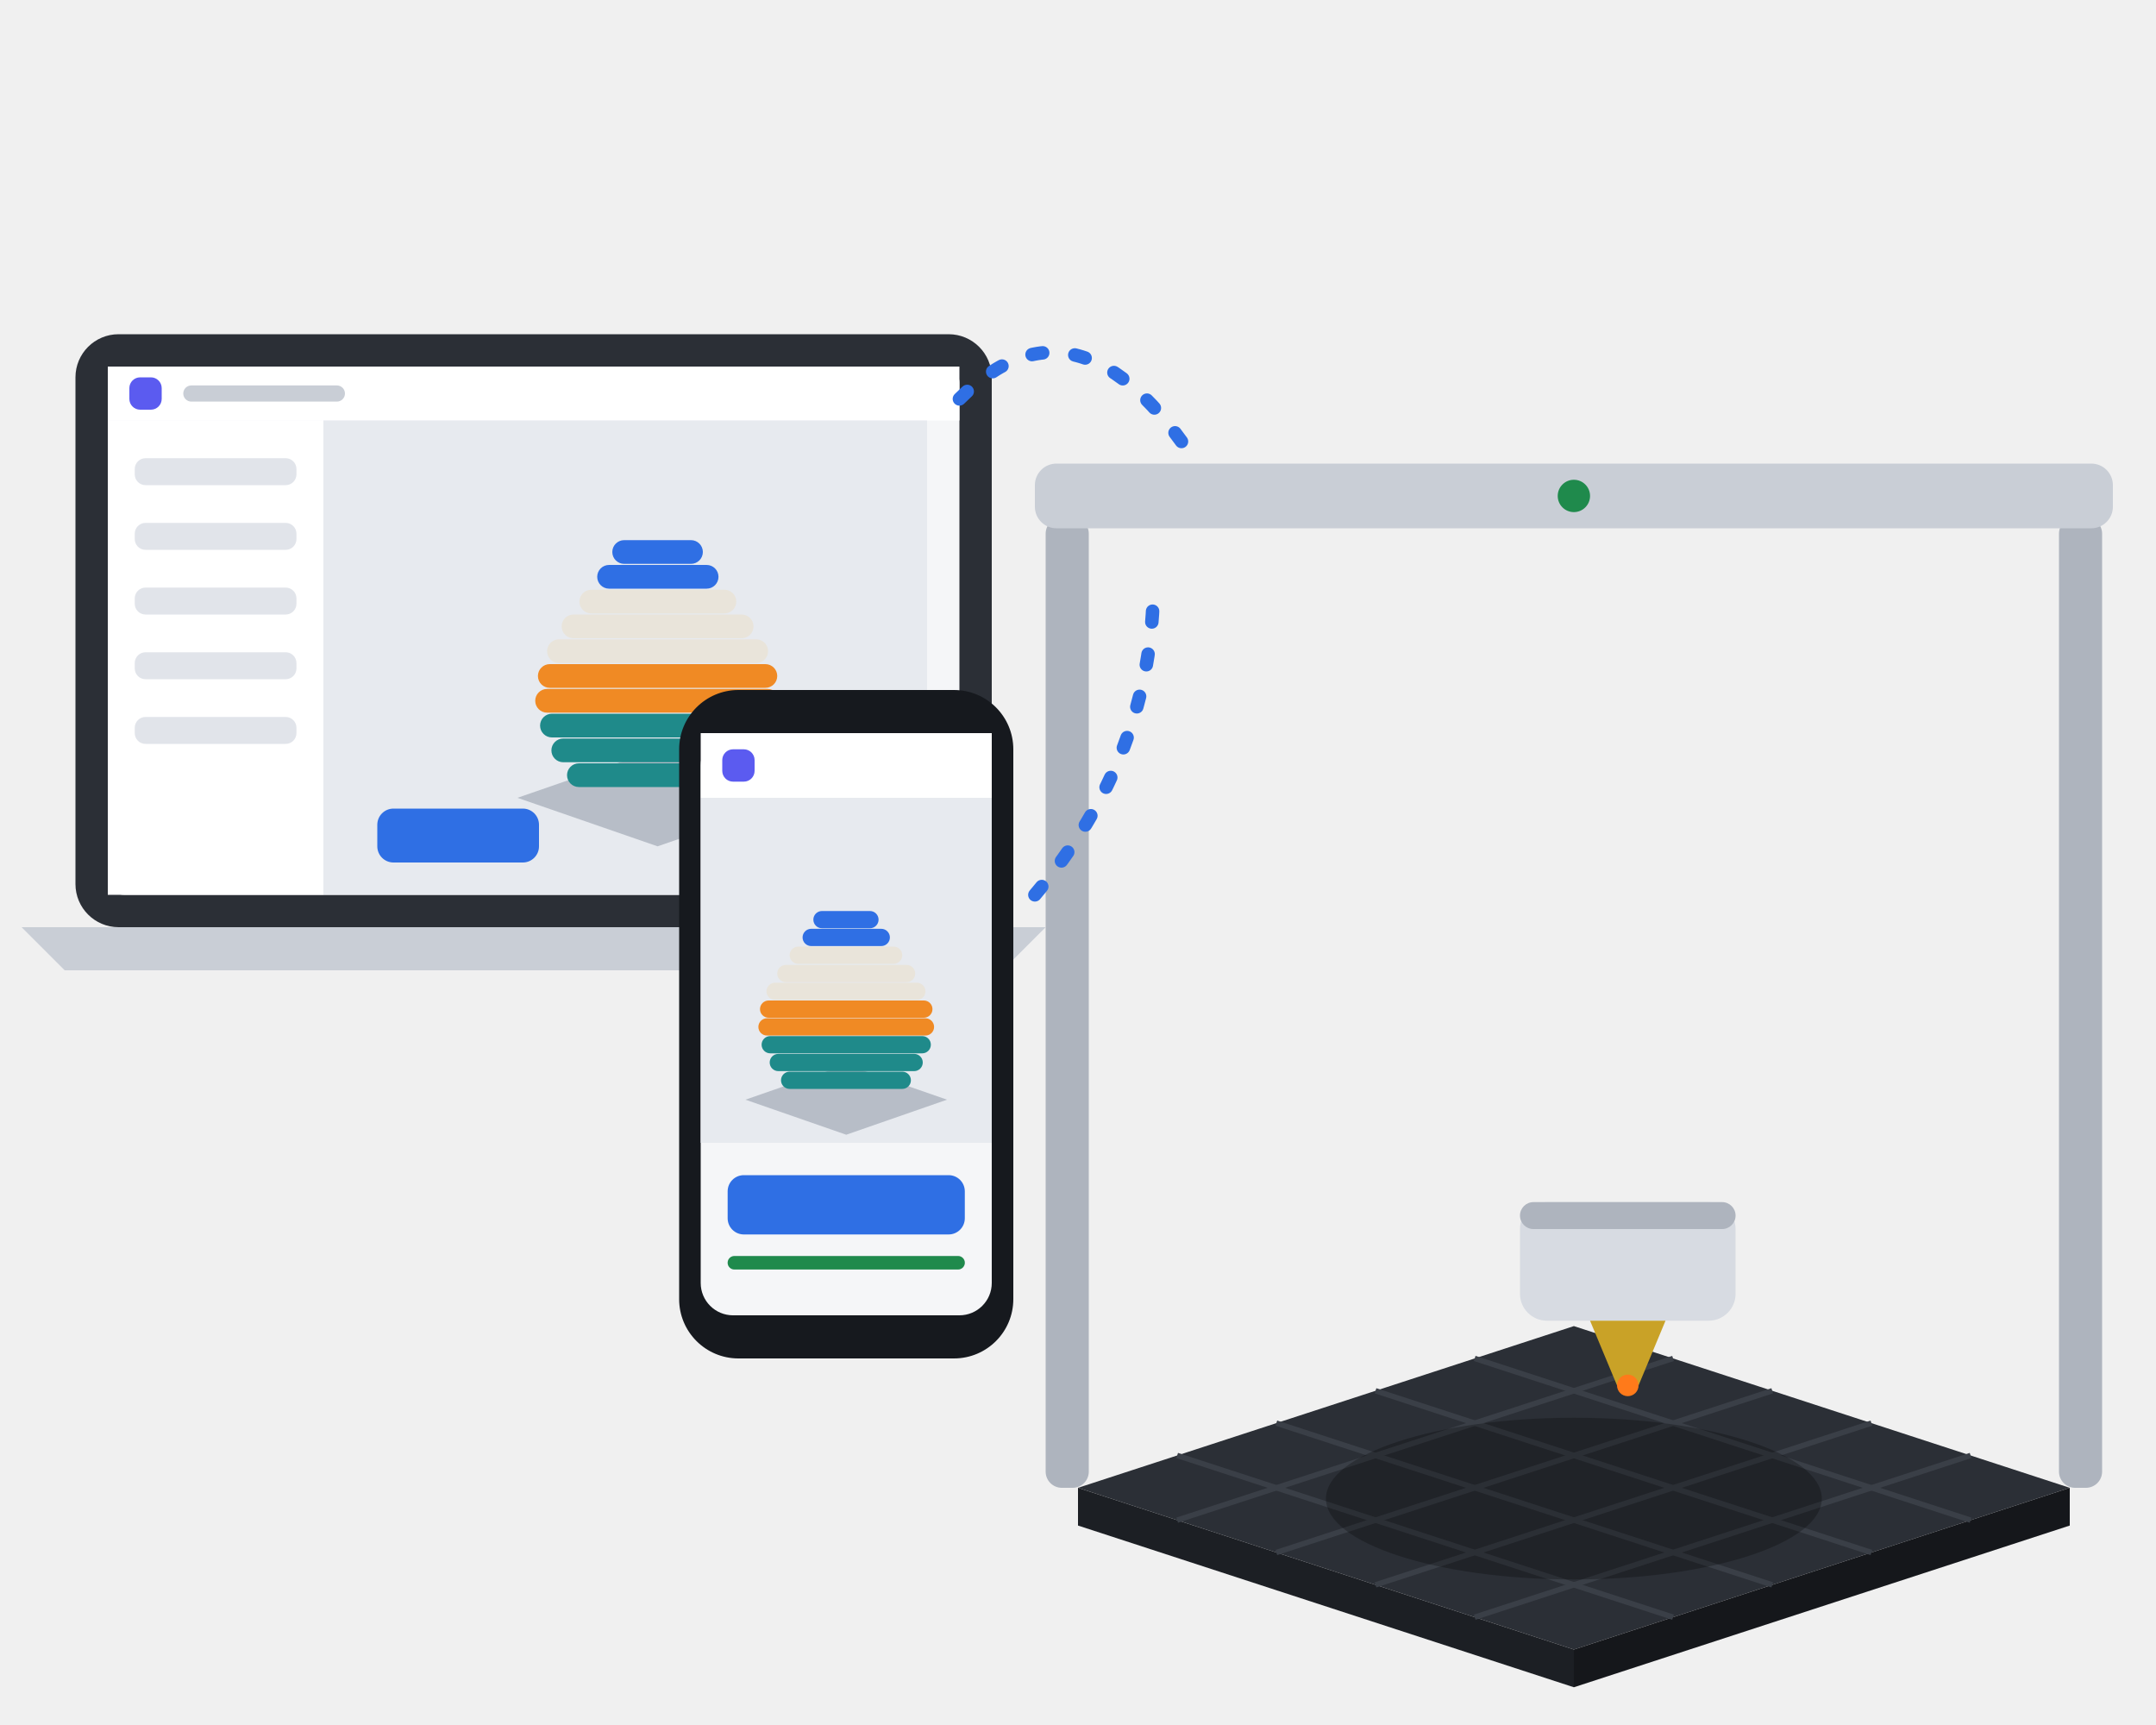
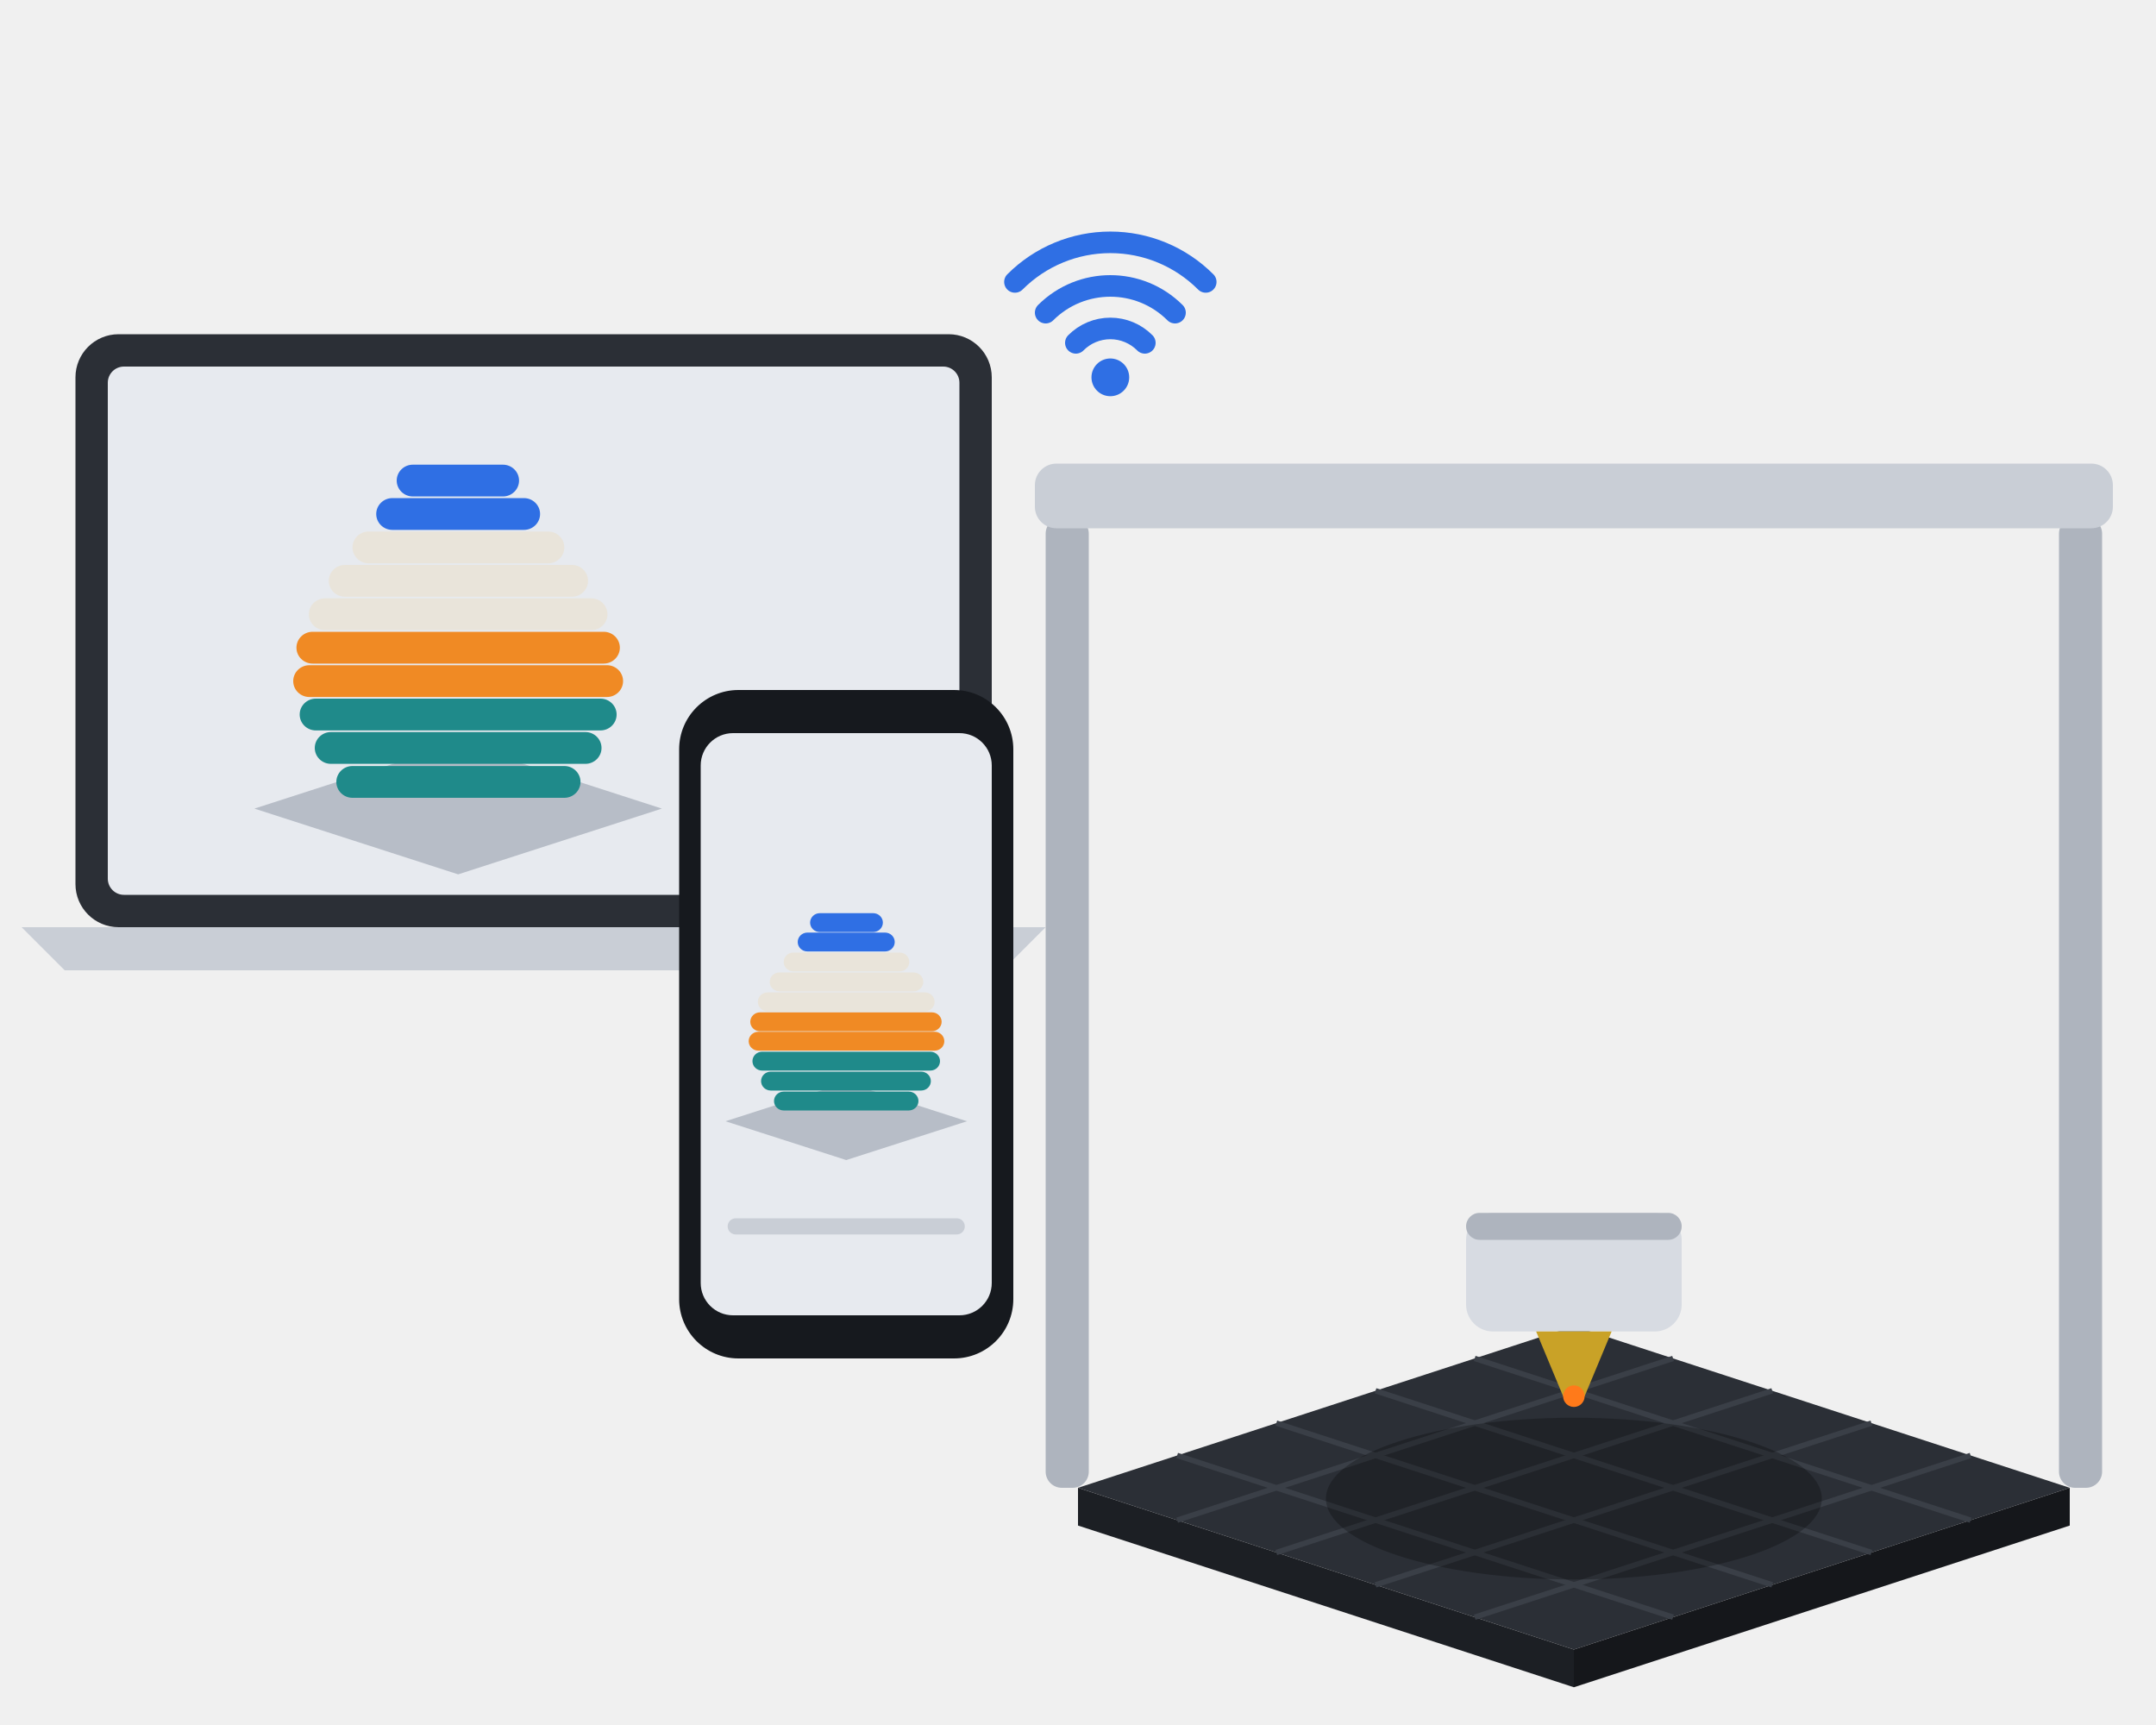
<svg xmlns="http://www.w3.org/2000/svg" viewBox="0 0 400 320">
  <defs>
    <linearGradient id="shade" x1="0" x2="1">
      <stop offset="0" stop-color="#000" stop-opacity=".22" />
      <stop offset=".45" stop-color="#fff" stop-opacity=".18" />
      <stop offset="1" stop-color="#000" stop-opacity=".28" />
    </linearGradient>
  </defs>
-   <style>
- .l{opacity:0;animation:up 6.0s infinite}
- @keyframes up{0%{opacity:0}3%{opacity:1}88%{opacity:1}96%{opacity:0}100%{opacity:0}}
- .bar{transform-box:fill-box;transform-origin:left;animation:bar 6.0s linear infinite}
- @keyframes bar{0%{transform:scaleX(0)}80%{transform:scaleX(1)}100%{transform:scaleX(1)}}
- .wave{animation:wave 1s linear infinite}
- @keyframes wave{to{stroke-dashoffset:-16}}
- .nz{animation:nz 6.0s infinite}
- @keyframes nz{0%{transform:translateY(0)}80%{transform:translateY(-105.0px)}100%{transform:translateY(-105.0px)}}
- @media (prefers-reduced-motion: reduce){.l{animation:none;opacity:1}.bar,.wave{animation:none}.nz{animation:none;transform:translateY(-105.0px)}}
- </style>
  <rect x="194" y="96" width="8" height="180" rx="3" fill="#aeb4be" />
  <rect x="382" y="96" width="8" height="180" rx="3" fill="#aeb4be" />
  <rect x="192" y="86" width="200" height="12" rx="4" fill="#c9ced6" />
-   <circle cx="292" cy="92" r="3" fill="#1f8a4c" />
  <path d="M200 276 L292 246 L384 276 L292 306 Z" fill="#2b2f36" />
  <path d="M200 276 L292 306 L292 313 L200 283 Z" fill="#1c1f24" />
  <path d="M384 276 L292 306 L292 313 L384 283 Z" fill="#15171b" />
  <line x1="218.4" y1="270.0" x2="310.4" y2="300.0" stroke="#3a3f47" />
  <line x1="365.6" y1="270.0" x2="273.6" y2="300.0" stroke="#3a3f47" />
  <line x1="236.8" y1="264.0" x2="328.8" y2="294.0" stroke="#3a3f47" />
  <line x1="347.2" y1="264.0" x2="255.2" y2="294.0" stroke="#3a3f47" />
  <line x1="255.2" y1="258.0" x2="347.2" y2="288.0" stroke="#3a3f47" />
  <line x1="328.8" y1="258.0" x2="236.8" y2="288.0" stroke="#3a3f47" />
  <line x1="273.6" y1="252.0" x2="365.6" y2="282.0" stroke="#3a3f47" />
  <line x1="310.4" y1="252.0" x2="218.4" y2="282.0" stroke="#3a3f47" />
  <ellipse cx="292" cy="278" rx="46" ry="15" fill="#000" opacity=".25" />
-   <g class="l" style="animation-delay:0.00s">
-     <path d="M252.1 262.0 a39.9 12.8 0 0 0 79.8 0 v5.0 a39.9 12.8 0 0 1 -79.8 0 Z" fill="#1f8a8a" />
-     <path d="M252.1 262.0 a39.9 12.8 0 0 0 79.8 0 v5.0 a39.9 12.8 0 0 1 -79.8 0 Z" fill="url(#shade)" />
-     <ellipse cx="292" cy="262.0" rx="39.9" ry="12.8" fill="#176a6a" />
+   <g>
+     <animate attributeName="opacity" values="1;1;0;0" keyTimes="0;0.92;0.97;1" dur="7.0s" repeatCount="indefinite" />
+     <g opacity="0">
+       <set attributeName="opacity" to="1" begin="0s" dur="0s" />
+       <animate attributeName="opacity" values="0;1;1" keyTimes="0;0.037;1" calcMode="discrete" dur="7.0s" repeatCount="indefinite" />
+       <path d="M252.1 262.0 a39.9 12.8 0 0 0 79.8 0 v5.0 a39.9 12.8 0 0 1 -79.8 0 Z" fill="#1f8a8a" />
+       <path d="M252.1 262.0 a39.9 12.8 0 0 0 79.8 0 v5.0 a39.9 12.8 0 0 1 -79.8 0 Z" fill="url(#shade)" />
+       <ellipse cx="292" cy="262.0" rx="39.9" ry="12.8" fill="#176a6a" />
+     </g>
+     <g opacity="0">
+       <set attributeName="opacity" to="1" begin="0s" dur="0s" />
+       <animate attributeName="opacity" values="0;1;1" keyTimes="0;0.074;1" calcMode="discrete" dur="7.0s" repeatCount="indefinite" />
+       <path d="M248.9 257.0 a43.1 13.8 0 0 0 86.2 0 v5.0 a43.1 13.8 0 0 1 -86.2 0 Z" fill="#1f8a8a" />
+       <path d="M248.9 257.0 a43.1 13.8 0 0 0 86.2 0 v5.0 a43.1 13.8 0 0 1 -86.2 0 Z" fill="url(#shade)" />
+       <ellipse cx="292" cy="257.0" rx="43.1" ry="13.8" fill="#176a6a" />
+     </g>
+     <g opacity="0">
+       <set attributeName="opacity" to="1" begin="0s" dur="0s" />
+       <animate attributeName="opacity" values="0;1;1" keyTimes="0;0.112;1" calcMode="discrete" dur="7.0s" repeatCount="indefinite" />
+       <path d="M246.0 252.0 a46.0 14.7 0 0 0 92.0 0 v5.0 a46.0 14.7 0 0 1 -92.0 0 Z" fill="#1f8a8a" />
+       <path d="M246.0 252.0 a46.0 14.7 0 0 0 92.0 0 v5.0 a46.0 14.7 0 0 1 -92.0 0 Z" fill="url(#shade)" />
+       <ellipse cx="292" cy="252.0" rx="46.0" ry="14.7" fill="#176a6a" />
+     </g>
+     <g opacity="0">
+       <set attributeName="opacity" to="1" begin="0s" dur="0s" />
+       <animate attributeName="opacity" values="0;1;1" keyTimes="0;0.149;1" calcMode="discrete" dur="7.0s" repeatCount="indefinite" />
+       <path d="M243.4 247.0 a48.6 15.5 0 0 0 97.1 0 v5.0 a48.6 15.5 0 0 1 -97.1 0 Z" fill="#1f8a8a" />
+       <path d="M243.4 247.0 a48.6 15.5 0 0 0 97.1 0 v5.0 a48.6 15.5 0 0 1 -97.1 0 Z" fill="url(#shade)" />
+       <ellipse cx="292" cy="247.0" rx="48.6" ry="15.5" fill="#176a6a" />
+     </g>
+     <g opacity="0">
+       <set attributeName="opacity" to="1" begin="0s" dur="0s" />
+       <animate attributeName="opacity" values="0;1;1" keyTimes="0;0.186;1" calcMode="discrete" dur="7.0s" repeatCount="indefinite" />
+       <path d="M241.3 242.0 a50.7 16.2 0 0 0 101.4 0 v5.0 a50.7 16.2 0 0 1 -101.4 0 Z" fill="#1f8a8a" />
+       <path d="M241.3 242.0 a50.7 16.2 0 0 0 101.4 0 v5.0 a50.7 16.2 0 0 1 -101.4 0 Z" fill="url(#shade)" />
+       <ellipse cx="292" cy="242.0" rx="50.7" ry="16.2" fill="#176a6a" />
+     </g>
+     <g opacity="0">
+       <set attributeName="opacity" to="1" begin="0s" dur="0s" />
+       <animate attributeName="opacity" values="0;1;1" keyTimes="0;0.224;1" calcMode="discrete" dur="7.0s" repeatCount="indefinite" />
+       <path d="M239.7 237.0 a52.3 16.7 0 0 0 104.7 0 v5.0 a52.3 16.7 0 0 1 -104.7 0 Z" fill="#1f8a8a" />
+       <path d="M239.7 237.0 a52.3 16.7 0 0 0 104.7 0 v5.0 a52.3 16.7 0 0 1 -104.7 0 Z" fill="url(#shade)" />
+       <ellipse cx="292" cy="237.0" rx="52.3" ry="16.7" fill="#176a6a" />
+     </g>
+     <g opacity="0">
+       <set attributeName="opacity" to="1" begin="0s" dur="0s" />
+       <animate attributeName="opacity" values="0;1;1" keyTimes="0;0.261;1" calcMode="discrete" dur="7.0s" repeatCount="indefinite" />
+       <path d="M238.6 232.0 a53.4 17.1 0 0 0 106.9 0 v5.0 a53.4 17.1 0 0 1 -106.9 0 Z" fill="#f08a24" />
+       <path d="M238.6 232.0 a53.4 17.1 0 0 0 106.9 0 v5.0 a53.4 17.1 0 0 1 -106.9 0 Z" fill="url(#shade)" />
+       <ellipse cx="292" cy="232.0" rx="53.4" ry="17.1" fill="#c76f18" />
+     </g>
+     <g opacity="0">
+       <set attributeName="opacity" to="1" begin="0s" dur="0s" />
+       <animate attributeName="opacity" values="0;1;1" keyTimes="0;0.298;1" calcMode="discrete" dur="7.0s" repeatCount="indefinite" />
+       <path d="M238.0 227.0 a54.0 17.3 0 0 0 107.9 0 v5.0 a54.0 17.3 0 0 1 -107.9 0 Z" fill="#f08a24" />
+       <path d="M238.0 227.0 a54.0 17.3 0 0 0 107.9 0 v5.0 a54.0 17.3 0 0 1 -107.9 0 Z" fill="url(#shade)" />
+       <ellipse cx="292" cy="227.0" rx="54.0" ry="17.3" fill="#c76f18" />
+     </g>
+     <g opacity="0">
+       <set attributeName="opacity" to="1" begin="0s" dur="0s" />
+       <animate attributeName="opacity" values="0;1;1" keyTimes="0;0.336;1" calcMode="discrete" dur="7.0s" repeatCount="indefinite" />
+       <path d="M238.1 222.0 a53.9 17.2 0 0 0 107.8 0 v5.0 a53.9 17.2 0 0 1 -107.8 0 Z" fill="#f08a24" />
+       <path d="M238.1 222.0 a53.9 17.2 0 0 0 107.8 0 v5.0 a53.9 17.2 0 0 1 -107.8 0 Z" fill="url(#shade)" />
+       <ellipse cx="292" cy="222.0" rx="53.9" ry="17.2" fill="#c76f18" />
+     </g>
+     <g opacity="0">
+       <set attributeName="opacity" to="1" begin="0s" dur="0s" />
+       <animate attributeName="opacity" values="0;1;1" keyTimes="0;0.373;1" calcMode="discrete" dur="7.0s" repeatCount="indefinite" />
+       <path d="M238.8 217.0 a53.2 17.0 0 0 0 106.5 0 v5.0 a53.2 17.0 0 0 1 -106.5 0 Z" fill="#f08a24" />
+       <path d="M238.8 217.0 a53.2 17.0 0 0 0 106.5 0 v5.0 a53.2 17.0 0 0 1 -106.5 0 Z" fill="url(#shade)" />
+       <ellipse cx="292" cy="217.0" rx="53.2" ry="17.0" fill="#c76f18" />
+     </g>
+     <g opacity="0">
+       <set attributeName="opacity" to="1" begin="0s" dur="0s" />
+       <animate attributeName="opacity" values="0;1;1" keyTimes="0;0.41;1" calcMode="discrete" dur="7.0s" repeatCount="indefinite" />
+       <path d="M240.0 212.0 a52.0 16.6 0 0 0 104.0 0 v5.0 a52.0 16.6 0 0 1 -104.0 0 Z" fill="#f08a24" />
+       <path d="M240.0 212.0 a52.0 16.6 0 0 0 104.0 0 v5.0 a52.0 16.6 0 0 1 -104.0 0 Z" fill="url(#shade)" />
+       <ellipse cx="292" cy="212.0" rx="52.0" ry="16.6" fill="#c76f18" />
+     </g>
+     <g opacity="0">
+       <set attributeName="opacity" to="1" begin="0s" dur="0s" />
+       <animate attributeName="opacity" values="0;1;1" keyTimes="0;0.447;1" calcMode="discrete" dur="7.0s" repeatCount="indefinite" />
+       <path d="M241.7 207.0 a50.3 16.1 0 0 0 100.5 0 v5.0 a50.3 16.1 0 0 1 -100.5 0 Z" fill="#e9e4da" />
+       <path d="M241.7 207.0 a50.3 16.1 0 0 0 100.5 0 v5.0 a50.3 16.1 0 0 1 -100.5 0 Z" fill="url(#shade)" />
+       <ellipse cx="292" cy="207.0" rx="50.3" ry="16.1" fill="#c9c2b4" />
+     </g>
+     <g opacity="0">
+       <set attributeName="opacity" to="1" begin="0s" dur="0s" />
+       <animate attributeName="opacity" values="0;1;1" keyTimes="0;0.484;1" calcMode="discrete" dur="7.0s" repeatCount="indefinite" />
+       <path d="M244.0 202.0 a48.0 15.4 0 0 0 96.0 0 v5.0 a48.0 15.4 0 0 1 -96.0 0 Z" fill="#e9e4da" />
+       <path d="M244.0 202.0 a48.0 15.4 0 0 0 96.0 0 v5.0 a48.0 15.4 0 0 1 -96.0 0 Z" fill="url(#shade)" />
+       <ellipse cx="292" cy="202.0" rx="48.0" ry="15.4" fill="#c9c2b4" />
+     </g>
+     <g opacity="0">
+       <set attributeName="opacity" to="1" begin="0s" dur="0s" />
+       <animate attributeName="opacity" values="0;1;1" keyTimes="0;0.522;1" calcMode="discrete" dur="7.0s" repeatCount="indefinite" />
+       <path d="M246.6 197.0 a45.4 14.5 0 0 0 90.8 0 v5.0 a45.4 14.5 0 0 1 -90.8 0 Z" fill="#e9e4da" />
+       <path d="M246.6 197.0 a45.4 14.5 0 0 0 90.8 0 v5.0 a45.4 14.5 0 0 1 -90.8 0 Z" fill="url(#shade)" />
+       <ellipse cx="292" cy="197.0" rx="45.4" ry="14.5" fill="#c9c2b4" />
+     </g>
+     <g opacity="0">
+       <set attributeName="opacity" to="1" begin="0s" dur="0s" />
+       <animate attributeName="opacity" values="0;1;1" keyTimes="0;0.559;1" calcMode="discrete" dur="7.0s" repeatCount="indefinite" />
+       <path d="M249.6 192.0 a42.4 13.6 0 0 0 84.8 0 v5.0 a42.4 13.6 0 0 1 -84.8 0 Z" fill="#e9e4da" />
+       <path d="M249.6 192.0 a42.4 13.6 0 0 0 84.8 0 v5.0 a42.4 13.6 0 0 1 -84.8 0 Z" fill="url(#shade)" />
+       <ellipse cx="292" cy="192.0" rx="42.4" ry="13.6" fill="#c9c2b4" />
+     </g>
+     <g opacity="0">
+       <set attributeName="opacity" to="1" begin="0s" dur="0s" />
+       <animate attributeName="opacity" values="0;1;1" keyTimes="0;0.596;1" calcMode="discrete" dur="7.0s" repeatCount="indefinite" />
+       <path d="M252.8 187.0 a39.2 12.5 0 0 0 78.3 0 v5.0 a39.2 12.5 0 0 1 -78.3 0 Z" fill="#e9e4da" />
+       <path d="M252.8 187.0 a39.2 12.5 0 0 0 78.3 0 v5.0 a39.2 12.5 0 0 1 -78.3 0 Z" fill="url(#shade)" />
+       <ellipse cx="292" cy="187.0" rx="39.2" ry="12.5" fill="#c9c2b4" />
+     </g>
+     <g opacity="0">
+       <set attributeName="opacity" to="1" begin="0s" dur="0s" />
+       <animate attributeName="opacity" values="0;1;1" keyTimes="0;0.634;1" calcMode="discrete" dur="7.0s" repeatCount="indefinite" />
+       <path d="M256.2 182.0 a35.8 11.4 0 0 0 71.6 0 v5.0 a35.8 11.4 0 0 1 -71.6 0 Z" fill="#e9e4da" />
+       <path d="M256.2 182.0 a35.8 11.4 0 0 0 71.6 0 v5.0 a35.8 11.4 0 0 1 -71.6 0 Z" fill="url(#shade)" />
+       <ellipse cx="292" cy="182.0" rx="35.8" ry="11.4" fill="#c9c2b4" />
+     </g>
+     <g opacity="0">
+       <set attributeName="opacity" to="1" begin="0s" dur="0s" />
+       <animate attributeName="opacity" values="0;1;1" keyTimes="0;0.671;1" calcMode="discrete" dur="7.0s" repeatCount="indefinite" />
+       <path d="M259.7 177.0 a32.3 10.3 0 0 0 64.7 0 v5.0 a32.3 10.3 0 0 1 -64.7 0 Z" fill="#2f6fe4" />
+       <path d="M259.7 177.0 a32.3 10.3 0 0 0 64.7 0 v5.0 a32.3 10.3 0 0 1 -64.7 0 Z" fill="url(#shade)" />
+       <ellipse cx="292" cy="177.0" rx="32.3" ry="10.3" fill="#2253b0" />
+     </g>
+     <g opacity="0">
+       <set attributeName="opacity" to="1" begin="0s" dur="0s" />
+       <animate attributeName="opacity" values="0;1;1" keyTimes="0;0.708;1" calcMode="discrete" dur="7.0s" repeatCount="indefinite" />
+       <path d="M263.0 172.0 a29.0 9.3 0 0 0 57.9 0 v5.0 a29.0 9.3 0 0 1 -57.9 0 Z" fill="#2f6fe4" />
+       <path d="M263.0 172.0 a29.0 9.3 0 0 0 57.9 0 v5.0 a29.0 9.3 0 0 1 -57.9 0 Z" fill="url(#shade)" />
+       <ellipse cx="292" cy="172.0" rx="29.0" ry="9.3" fill="#2253b0" />
+     </g>
+     <g opacity="0">
+       <set attributeName="opacity" to="1" begin="0s" dur="0s" />
+       <animate attributeName="opacity" values="0;1;1" keyTimes="0;0.746;1" calcMode="discrete" dur="7.0s" repeatCount="indefinite" />
+       <path d="M266.3 167.0 a25.7 8.2 0 0 0 51.4 0 v5.0 a25.7 8.2 0 0 1 -51.4 0 Z" fill="#2f6fe4" />
+       <path d="M266.3 167.0 a25.7 8.2 0 0 0 51.4 0 v5.0 a25.7 8.2 0 0 1 -51.4 0 Z" fill="url(#shade)" />
+       <ellipse cx="292" cy="167.0" rx="25.7" ry="8.2" fill="#2253b0" />
+     </g>
+     <g opacity="0">
+       <set attributeName="opacity" to="1" begin="0s" dur="0s" />
+       <animate attributeName="opacity" values="0;1;1" keyTimes="0;0.783;1" calcMode="discrete" dur="7.0s" repeatCount="indefinite" />
+       <path d="M269.3 162.0 a22.7 7.3 0 0 0 45.4 0 v5.0 a22.7 7.3 0 0 1 -45.4 0 Z" fill="#2f6fe4" />
+       <path d="M269.3 162.0 a22.7 7.3 0 0 0 45.4 0 v5.0 a22.7 7.3 0 0 1 -45.4 0 Z" fill="url(#shade)" />
+       <ellipse cx="292" cy="162.0" rx="22.7" ry="7.3" fill="#2253b0" />
+     </g>
+     <g opacity="0">
+       <set attributeName="opacity" to="1" begin="0s" dur="0s" />
+       <animate attributeName="opacity" values="0;1;1" keyTimes="0;0.82;1" calcMode="discrete" dur="7.0s" repeatCount="indefinite" />
+       <path d="M271.9 157.0 a20.1 6.4 0 0 0 40.1 0 v5.0 a20.1 6.4 0 0 1 -40.1 0 Z" fill="#2f6fe4" />
+       <path d="M271.9 157.0 a20.1 6.4 0 0 0 40.1 0 v5.0 a20.1 6.4 0 0 1 -40.1 0 Z" fill="url(#shade)" />
+       <ellipse cx="292" cy="157.0" rx="20.1" ry="6.4" fill="#2f6fe4" />
+       <ellipse cx="292" cy="158.0" rx="17.1" ry="5.4" fill="#000" opacity=".35" />
+     </g>
  </g>
-   <g class="l" style="animation-delay:0.22s">
-     <path d="M248.9 257.0 a43.1 13.8 0 0 0 86.2 0 v5.0 a43.1 13.8 0 0 1 -86.2 0 Z" fill="#1f8a8a" />
-     <path d="M248.9 257.0 a43.1 13.8 0 0 0 86.2 0 v5.0 a43.1 13.8 0 0 1 -86.2 0 Z" fill="url(#shade)" />
-     <ellipse cx="292" cy="257.0" rx="43.1" ry="13.8" fill="#176a6a" />
-   </g>
-   <g class="l" style="animation-delay:0.44s">
-     <path d="M246.0 252.0 a46.0 14.7 0 0 0 92.0 0 v5.0 a46.0 14.7 0 0 1 -92.0 0 Z" fill="#1f8a8a" />
-     <path d="M246.0 252.0 a46.0 14.7 0 0 0 92.0 0 v5.0 a46.0 14.7 0 0 1 -92.0 0 Z" fill="url(#shade)" />
-     <ellipse cx="292" cy="252.0" rx="46.0" ry="14.7" fill="#176a6a" />
-   </g>
-   <g class="l" style="animation-delay:0.65s">
-     <path d="M243.4 247.0 a48.6 15.5 0 0 0 97.1 0 v5.0 a48.6 15.5 0 0 1 -97.1 0 Z" fill="#1f8a8a" />
-     <path d="M243.4 247.0 a48.6 15.5 0 0 0 97.1 0 v5.0 a48.6 15.5 0 0 1 -97.1 0 Z" fill="url(#shade)" />
-     <ellipse cx="292" cy="247.0" rx="48.6" ry="15.5" fill="#176a6a" />
-   </g>
-   <g class="l" style="animation-delay:0.87s">
-     <path d="M241.3 242.0 a50.7 16.2 0 0 0 101.4 0 v5.0 a50.7 16.2 0 0 1 -101.4 0 Z" fill="#1f8a8a" />
-     <path d="M241.3 242.0 a50.7 16.2 0 0 0 101.4 0 v5.0 a50.7 16.2 0 0 1 -101.4 0 Z" fill="url(#shade)" />
-     <ellipse cx="292" cy="242.0" rx="50.7" ry="16.2" fill="#176a6a" />
-   </g>
-   <g class="l" style="animation-delay:1.09s">
-     <path d="M239.7 237.0 a52.3 16.7 0 0 0 104.7 0 v5.0 a52.3 16.7 0 0 1 -104.7 0 Z" fill="#1f8a8a" />
-     <path d="M239.7 237.0 a52.3 16.7 0 0 0 104.7 0 v5.0 a52.3 16.7 0 0 1 -104.7 0 Z" fill="url(#shade)" />
-     <ellipse cx="292" cy="237.0" rx="52.3" ry="16.7" fill="#176a6a" />
-   </g>
-   <g class="l" style="animation-delay:1.31s">
-     <path d="M238.6 232.0 a53.4 17.1 0 0 0 106.9 0 v5.0 a53.4 17.1 0 0 1 -106.9 0 Z" fill="#f08a24" />
-     <path d="M238.6 232.0 a53.4 17.1 0 0 0 106.9 0 v5.0 a53.4 17.1 0 0 1 -106.9 0 Z" fill="url(#shade)" />
-     <ellipse cx="292" cy="232.0" rx="53.4" ry="17.1" fill="#c76f18" />
-   </g>
-   <g class="l" style="animation-delay:1.53s">
-     <path d="M238.0 227.0 a54.0 17.3 0 0 0 107.9 0 v5.0 a54.0 17.3 0 0 1 -107.9 0 Z" fill="#f08a24" />
-     <path d="M238.0 227.0 a54.0 17.3 0 0 0 107.9 0 v5.0 a54.0 17.3 0 0 1 -107.9 0 Z" fill="url(#shade)" />
-     <ellipse cx="292" cy="227.0" rx="54.0" ry="17.3" fill="#c76f18" />
-   </g>
-   <g class="l" style="animation-delay:1.75s">
-     <path d="M238.1 222.0 a53.9 17.2 0 0 0 107.8 0 v5.0 a53.9 17.2 0 0 1 -107.8 0 Z" fill="#f08a24" />
-     <path d="M238.1 222.0 a53.9 17.2 0 0 0 107.8 0 v5.0 a53.9 17.2 0 0 1 -107.8 0 Z" fill="url(#shade)" />
-     <ellipse cx="292" cy="222.0" rx="53.9" ry="17.2" fill="#c76f18" />
-   </g>
-   <g class="l" style="animation-delay:1.96s">
-     <path d="M238.8 217.0 a53.2 17.0 0 0 0 106.5 0 v5.0 a53.2 17.0 0 0 1 -106.5 0 Z" fill="#f08a24" />
-     <path d="M238.8 217.0 a53.2 17.0 0 0 0 106.5 0 v5.0 a53.2 17.0 0 0 1 -106.5 0 Z" fill="url(#shade)" />
-     <ellipse cx="292" cy="217.0" rx="53.2" ry="17.0" fill="#c76f18" />
-   </g>
-   <g class="l" style="animation-delay:2.18s">
-     <path d="M240.0 212.0 a52.0 16.6 0 0 0 104.0 0 v5.0 a52.0 16.6 0 0 1 -104.0 0 Z" fill="#f08a24" />
-     <path d="M240.0 212.0 a52.0 16.6 0 0 0 104.0 0 v5.0 a52.0 16.6 0 0 1 -104.0 0 Z" fill="url(#shade)" />
-     <ellipse cx="292" cy="212.0" rx="52.0" ry="16.6" fill="#c76f18" />
-   </g>
-   <g class="l" style="animation-delay:2.40s">
-     <path d="M241.7 207.0 a50.3 16.1 0 0 0 100.5 0 v5.0 a50.3 16.1 0 0 1 -100.5 0 Z" fill="#e9e4da" />
-     <path d="M241.7 207.0 a50.3 16.1 0 0 0 100.5 0 v5.0 a50.3 16.1 0 0 1 -100.5 0 Z" fill="url(#shade)" />
-     <ellipse cx="292" cy="207.0" rx="50.3" ry="16.1" fill="#c9c2b4" />
-   </g>
-   <g class="l" style="animation-delay:2.62s">
-     <path d="M244.0 202.0 a48.0 15.4 0 0 0 96.0 0 v5.0 a48.0 15.4 0 0 1 -96.0 0 Z" fill="#e9e4da" />
-     <path d="M244.0 202.0 a48.0 15.4 0 0 0 96.0 0 v5.0 a48.0 15.4 0 0 1 -96.0 0 Z" fill="url(#shade)" />
-     <ellipse cx="292" cy="202.0" rx="48.0" ry="15.4" fill="#c9c2b4" />
-   </g>
-   <g class="l" style="animation-delay:2.84s">
-     <path d="M246.6 197.0 a45.4 14.5 0 0 0 90.8 0 v5.0 a45.4 14.5 0 0 1 -90.8 0 Z" fill="#e9e4da" />
-     <path d="M246.6 197.0 a45.4 14.5 0 0 0 90.8 0 v5.0 a45.4 14.5 0 0 1 -90.8 0 Z" fill="url(#shade)" />
-     <ellipse cx="292" cy="197.0" rx="45.4" ry="14.5" fill="#c9c2b4" />
-   </g>
-   <g class="l" style="animation-delay:3.05s">
-     <path d="M249.6 192.0 a42.4 13.6 0 0 0 84.8 0 v5.0 a42.4 13.6 0 0 1 -84.8 0 Z" fill="#e9e4da" />
-     <path d="M249.6 192.0 a42.4 13.6 0 0 0 84.8 0 v5.0 a42.4 13.6 0 0 1 -84.8 0 Z" fill="url(#shade)" />
-     <ellipse cx="292" cy="192.0" rx="42.4" ry="13.6" fill="#c9c2b4" />
-   </g>
-   <g class="l" style="animation-delay:3.27s">
-     <path d="M252.8 187.0 a39.2 12.5 0 0 0 78.3 0 v5.0 a39.2 12.5 0 0 1 -78.3 0 Z" fill="#e9e4da" />
-     <path d="M252.8 187.0 a39.2 12.5 0 0 0 78.3 0 v5.0 a39.2 12.5 0 0 1 -78.3 0 Z" fill="url(#shade)" />
-     <ellipse cx="292" cy="187.0" rx="39.2" ry="12.5" fill="#c9c2b4" />
-   </g>
-   <g class="l" style="animation-delay:3.49s">
-     <path d="M256.2 182.0 a35.8 11.4 0 0 0 71.6 0 v5.0 a35.8 11.4 0 0 1 -71.6 0 Z" fill="#e9e4da" />
-     <path d="M256.2 182.0 a35.8 11.4 0 0 0 71.6 0 v5.0 a35.8 11.4 0 0 1 -71.6 0 Z" fill="url(#shade)" />
-     <ellipse cx="292" cy="182.0" rx="35.8" ry="11.4" fill="#c9c2b4" />
-   </g>
-   <g class="l" style="animation-delay:3.71s">
-     <path d="M259.7 177.0 a32.3 10.3 0 0 0 64.7 0 v5.0 a32.3 10.3 0 0 1 -64.7 0 Z" fill="#2f6fe4" />
-     <path d="M259.7 177.0 a32.3 10.3 0 0 0 64.7 0 v5.0 a32.3 10.3 0 0 1 -64.7 0 Z" fill="url(#shade)" />
-     <ellipse cx="292" cy="177.0" rx="32.3" ry="10.3" fill="#2253b0" />
-   </g>
-   <g class="l" style="animation-delay:3.93s">
-     <path d="M263.0 172.0 a29.0 9.3 0 0 0 57.9 0 v5.0 a29.0 9.3 0 0 1 -57.9 0 Z" fill="#2f6fe4" />
-     <path d="M263.0 172.0 a29.0 9.3 0 0 0 57.9 0 v5.0 a29.0 9.3 0 0 1 -57.9 0 Z" fill="url(#shade)" />
-     <ellipse cx="292" cy="172.0" rx="29.0" ry="9.3" fill="#2253b0" />
-   </g>
-   <g class="l" style="animation-delay:4.15s">
-     <path d="M266.3 167.0 a25.7 8.2 0 0 0 51.4 0 v5.0 a25.7 8.2 0 0 1 -51.4 0 Z" fill="#2f6fe4" />
-     <path d="M266.3 167.0 a25.7 8.2 0 0 0 51.4 0 v5.0 a25.7 8.2 0 0 1 -51.4 0 Z" fill="url(#shade)" />
-     <ellipse cx="292" cy="167.0" rx="25.7" ry="8.2" fill="#2253b0" />
-   </g>
-   <g class="l" style="animation-delay:4.36s">
-     <path d="M269.3 162.0 a22.7 7.3 0 0 0 45.4 0 v5.0 a22.7 7.3 0 0 1 -45.4 0 Z" fill="#2f6fe4" />
-     <path d="M269.3 162.0 a22.7 7.3 0 0 0 45.4 0 v5.0 a22.7 7.3 0 0 1 -45.4 0 Z" fill="url(#shade)" />
-     <ellipse cx="292" cy="162.0" rx="22.7" ry="7.3" fill="#2253b0" />
-   </g>
-   <g class="l" style="animation-delay:4.58s">
-     <path d="M271.9 157.0 a20.1 6.4 0 0 0 40.1 0 v5.0 a20.1 6.4 0 0 1 -40.1 0 Z" fill="#2f6fe4" />
-     <path d="M271.9 157.0 a20.1 6.4 0 0 0 40.1 0 v5.0 a20.1 6.4 0 0 1 -40.1 0 Z" fill="url(#shade)" />
-     <ellipse cx="292" cy="157.0" rx="20.1" ry="6.4" fill="#2f6fe4" />
-     <ellipse cx="292" cy="158.0" rx="17.1" ry="5.4" fill="#000" opacity=".35" />
-   </g>
-   <g class="nz">
-     <g transform="translate(302,259)">
-       <rect x="-20" y="-36" width="40" height="22" rx="5" fill="#d7dbe2" />
-       <rect x="-20" y="-36" width="40" height="5" rx="2.5" fill="#aeb4be" />
-       <path d="M-7 -14 h14 l-5 12 h-4 z" fill="#c9a227" />
-       <circle cx="0" cy="-2" r="2" fill="#ff7a1a" />
+   <g>
+     <animateTransform attributeName="transform" type="translate" values="0 0.0;0 -5.0;0 -10.0;0 -15.0;0 -20.0;0 -25.0;0 -30.0;0 -35.0;0 -40.0;0 -45.0;0 -50.0;0 -55.0;0 -60.0;0 -65.0;0 -70.0;0 -75.0;0 -80.0;0 -85.0;0 -90.0;0 -95.0;0 -100.0;0 -105.0;0 -105.0;0 -105.0" keyTimes="0;0.037;0.074;0.112;0.149;0.186;0.224;0.261;0.298;0.336;0.373;0.41;0.447;0.484;0.522;0.559;0.596;0.634;0.671;0.708;0.746;0.783;0.82;1" calcMode="discrete" dur="7.0s" repeatCount="indefinite" />
+     <g>
+       <animateTransform attributeName="transform" type="translate" values="-30 0;30 0;-30 0" dur="0.7s" repeatCount="indefinite" />
+       <g transform="translate(292,261)">
+         <rect x="-20" y="-36" width="40" height="22" rx="5" fill="#d7dbe2" />
+         <rect x="-20" y="-36" width="40" height="5" rx="2.5" fill="#aeb4be" />
+         <path d="M-7 -14 h14 l-5 12 h-4 z" fill="#c9a227" />
+         <circle cx="0" cy="-2" r="2" fill="#ff7a1a">
+           <animate attributeName="opacity" values="1;.4;1" dur="0.35s" repeatCount="indefinite" />
+         </circle>
+       </g>
    </g>
  </g>
  <rect x="14" y="62" width="170" height="110" rx="8" fill="#2b2f36" />
-   <rect x="20" y="68" width="158" height="98" rx="3" fill="#f5f6f8" />
-   <rect x="20" y="68" width="158" height="10" fill="#fff" />
-   <rect x="24" y="70" width="6" height="6" rx="2" fill="#5b5bf0" />
-   <rect x="34" y="71.5" width="30" height="3" rx="1.5" fill="#c9ced6" />
-   <rect x="20" y="78" width="40" height="88" fill="#fff" />
-   <rect x="25" y="85" width="30" height="5" rx="2" fill="#e1e4ea" />
-   <rect x="25" y="97" width="30" height="5" rx="2" fill="#e1e4ea" />
-   <rect x="25" y="109" width="30" height="5" rx="2" fill="#e1e4ea" />
-   <rect x="25" y="121" width="30" height="5" rx="2" fill="#e1e4ea" />
-   <rect x="25" y="133" width="30" height="5" rx="2" fill="#e1e4ea" />
-   <rect x="60" y="78" width="112" height="88" fill="#e7eaef" />
-   <path d="M96.0 148 L122 139.0 L148.0 148 L122 157.0 Z" fill="#b7bdc7" />
-   <rect x="105.2" y="141.6" width="33.5" height="4.4" rx="2.2" fill="#1f8a8a" />
-   <rect x="102.3" y="137.0" width="39.4" height="4.4" rx="2.2" fill="#1f8a8a" />
-   <rect x="100.2" y="132.4" width="43.6" height="4.4" rx="2.2" fill="#1f8a8a" />
-   <rect x="99.3" y="127.8" width="45.3" height="4.4" rx="2.2" fill="#f08a24" />
-   <rect x="99.8" y="123.2" width="44.4" height="4.4" rx="2.2" fill="#f08a24" />
-   <rect x="101.5" y="118.6" width="41.0" height="4.4" rx="2.2" fill="#e9e4da" />
-   <rect x="104.2" y="114.0" width="35.6" height="4.4" rx="2.2" fill="#e9e4da" />
-   <rect x="107.5" y="109.4" width="29.1" height="4.4" rx="2.2" fill="#e9e4da" />
-   <rect x="110.8" y="104.8" width="22.5" height="4.4" rx="2.2" fill="#2f6fe4" />
-   <rect x="113.6" y="100.2" width="16.8" height="4.4" rx="2.2" fill="#2f6fe4" />
-   <rect x="70" y="150" width="30" height="10" rx="3" fill="#2f6fe4" />
+   <rect x="20" y="68" width="158" height="98" rx="3" fill="#e7eaef" />
+   <path d="M47.2 150 L85.0 137.8 L122.8 150 L85.0 162.2 Z" fill="#b7bdc7" />
+   <rect x="62.4" y="142.1" width="45.3" height="5.9" rx="3.0" fill="#1f8a8a" />
+   <rect x="58.4" y="135.8" width="53.2" height="5.9" rx="3.0" fill="#1f8a8a" />
+   <rect x="55.6" y="129.6" width="58.8" height="5.9" rx="3.0" fill="#1f8a8a" />
+   <rect x="54.4" y="123.4" width="61.2" height="5.9" rx="3.0" fill="#f08a24" />
+   <rect x="55.0" y="117.2" width="60.0" height="5.9" rx="3.0" fill="#f08a24" />
+   <rect x="57.3" y="111.0" width="55.4" height="5.9" rx="3.0" fill="#e9e4da" />
+   <rect x="61.0" y="104.8" width="48.1" height="5.9" rx="3.0" fill="#e9e4da" />
+   <rect x="65.4" y="98.6" width="39.3" height="5.9" rx="3.0" fill="#e9e4da" />
+   <rect x="69.8" y="92.4" width="30.4" height="5.9" rx="3.0" fill="#2f6fe4" />
+   <rect x="73.6" y="86.2" width="22.7" height="5.9" rx="3.0" fill="#2f6fe4" />
  <path d="M4 172 h190 l-8 8 h-174 z" fill="#c9ced6" />
  <rect x="126" y="128" width="62" height="124" rx="11" fill="#16191e" />
-   <rect x="130" y="136" width="54" height="108" rx="6" fill="#f5f6f8" />
-   <rect x="130" y="136" width="54" height="12" fill="#fff" />
-   <rect x="134" y="139" width="6" height="6" rx="2" fill="#5b5bf0" />
-   <rect x="130" y="148" width="54" height="64" fill="#e7eaef" />
-   <path d="M138.3 204 L157.0 197.5 L175.7 204 L157.0 210.5 Z" fill="#b7bdc7" />
-   <rect x="144.9" y="198.8" width="24.1" height="3.2" rx="1.6" fill="#1f8a8a" />
-   <rect x="142.8" y="195.5" width="28.4" height="3.2" rx="1.6" fill="#1f8a8a" />
-   <rect x="141.3" y="192.2" width="31.4" height="3.2" rx="1.6" fill="#1f8a8a" />
-   <rect x="140.7" y="188.9" width="32.6" height="3.2" rx="1.6" fill="#f08a24" />
-   <rect x="141.0" y="185.6" width="32.0" height="3.2" rx="1.6" fill="#f08a24" />
-   <rect x="142.2" y="182.3" width="29.5" height="3.2" rx="1.6" fill="#e9e4da" />
-   <rect x="144.2" y="179.0" width="25.6" height="3.2" rx="1.6" fill="#e9e4da" />
-   <rect x="146.5" y="175.6" width="20.9" height="3.2" rx="1.6" fill="#e9e4da" />
-   <rect x="148.9" y="172.3" width="16.2" height="3.2" rx="1.6" fill="#2f6fe4" />
-   <rect x="150.9" y="169.0" width="12.1" height="3.2" rx="1.6" fill="#2f6fe4" />
-   <rect x="135" y="218" width="44" height="11" rx="3" fill="#2f6fe4" />
-   <rect x="135" y="233" width="44" height="2.5" rx="1.25" fill="#d0d5dd" />
-   <rect class="bar" x="135" y="233" width="44" height="2.5" rx="1.25" fill="#1f8a4c" />
-   <path class="wave" d="M178 74 Q 200 52 222 86" fill="none" stroke="#2f6fe4" stroke-width="2.5" stroke-linecap="round" stroke-dasharray="2 6" />
-   <path class="wave" d="M192 166 Q 214 140 214 108" fill="none" stroke="#2f6fe4" stroke-width="2.5" stroke-linecap="round" stroke-dasharray="2 6" />
+   <rect x="130" y="136" width="54" height="108" rx="6" fill="#e7eaef" />
+   <path d="M134.6 208 L157.0 200.8 L179.4 208 L157.0 215.2 Z" fill="#b7bdc7" />
+   <rect x="143.6" y="202.5" width="26.8" height="3.5" rx="1.8" fill="#1f8a8a" />
+   <rect x="141.2" y="198.8" width="31.5" height="3.5" rx="1.8" fill="#1f8a8a" />
+   <rect x="139.6" y="195.1" width="34.8" height="3.5" rx="1.8" fill="#1f8a8a" />
+   <rect x="138.9" y="191.4" width="36.3" height="3.5" rx="1.8" fill="#f08a24" />
+   <rect x="139.2" y="187.8" width="35.5" height="3.5" rx="1.8" fill="#f08a24" />
+   <rect x="140.6" y="184.1" width="32.8" height="3.5" rx="1.8" fill="#e9e4da" />
+   <rect x="142.8" y="180.4" width="28.5" height="3.5" rx="1.8" fill="#e9e4da" />
+   <rect x="145.4" y="176.7" width="23.3" height="3.5" rx="1.8" fill="#e9e4da" />
+   <rect x="148.0" y="173.0" width="18.0" height="3.5" rx="1.8" fill="#2f6fe4" />
+   <rect x="150.3" y="169.4" width="13.5" height="3.5" rx="1.8" fill="#2f6fe4" />
+   <rect x="135" y="226" width="44" height="3" rx="1.5" fill="#c9ced6" />
+   <rect x="135" y="226" width="0" height="3" rx="1.5" fill="#1f8a4c">
+     <animate attributeName="width" values="0;44;44" keyTimes="0;0.82;1" dur="7.0s" repeatCount="indefinite" />
+   </rect>
+   <g transform="translate(206,70)" fill="none" stroke="#2f6fe4" stroke-width="4" stroke-linecap="round">
+     <path d="M-6.4 -6.4 A9 9 0 0 1 6.4 -6.4">
+       <animate attributeName="opacity" values=".25;1;.25" dur="1.2s" begin="0s" repeatCount="indefinite" />
+     </path>
+     <path d="M-12.0 -12.0 A17 17 0 0 1 12.0 -12.0">
+       <animate attributeName="opacity" values=".25;1;.25" dur="1.2s" begin="0.25s" repeatCount="indefinite" />
+     </path>
+     <path d="M-17.7 -17.7 A25 25 0 0 1 17.7 -17.7">
+       <animate attributeName="opacity" values=".25;1;.25" dur="1.2s" begin="0.5s" repeatCount="indefinite" />
+     </path>
+     <circle cx="0" cy="0" r="3.5" fill="#2f6fe4" stroke="none" />
+   </g>
</svg>
